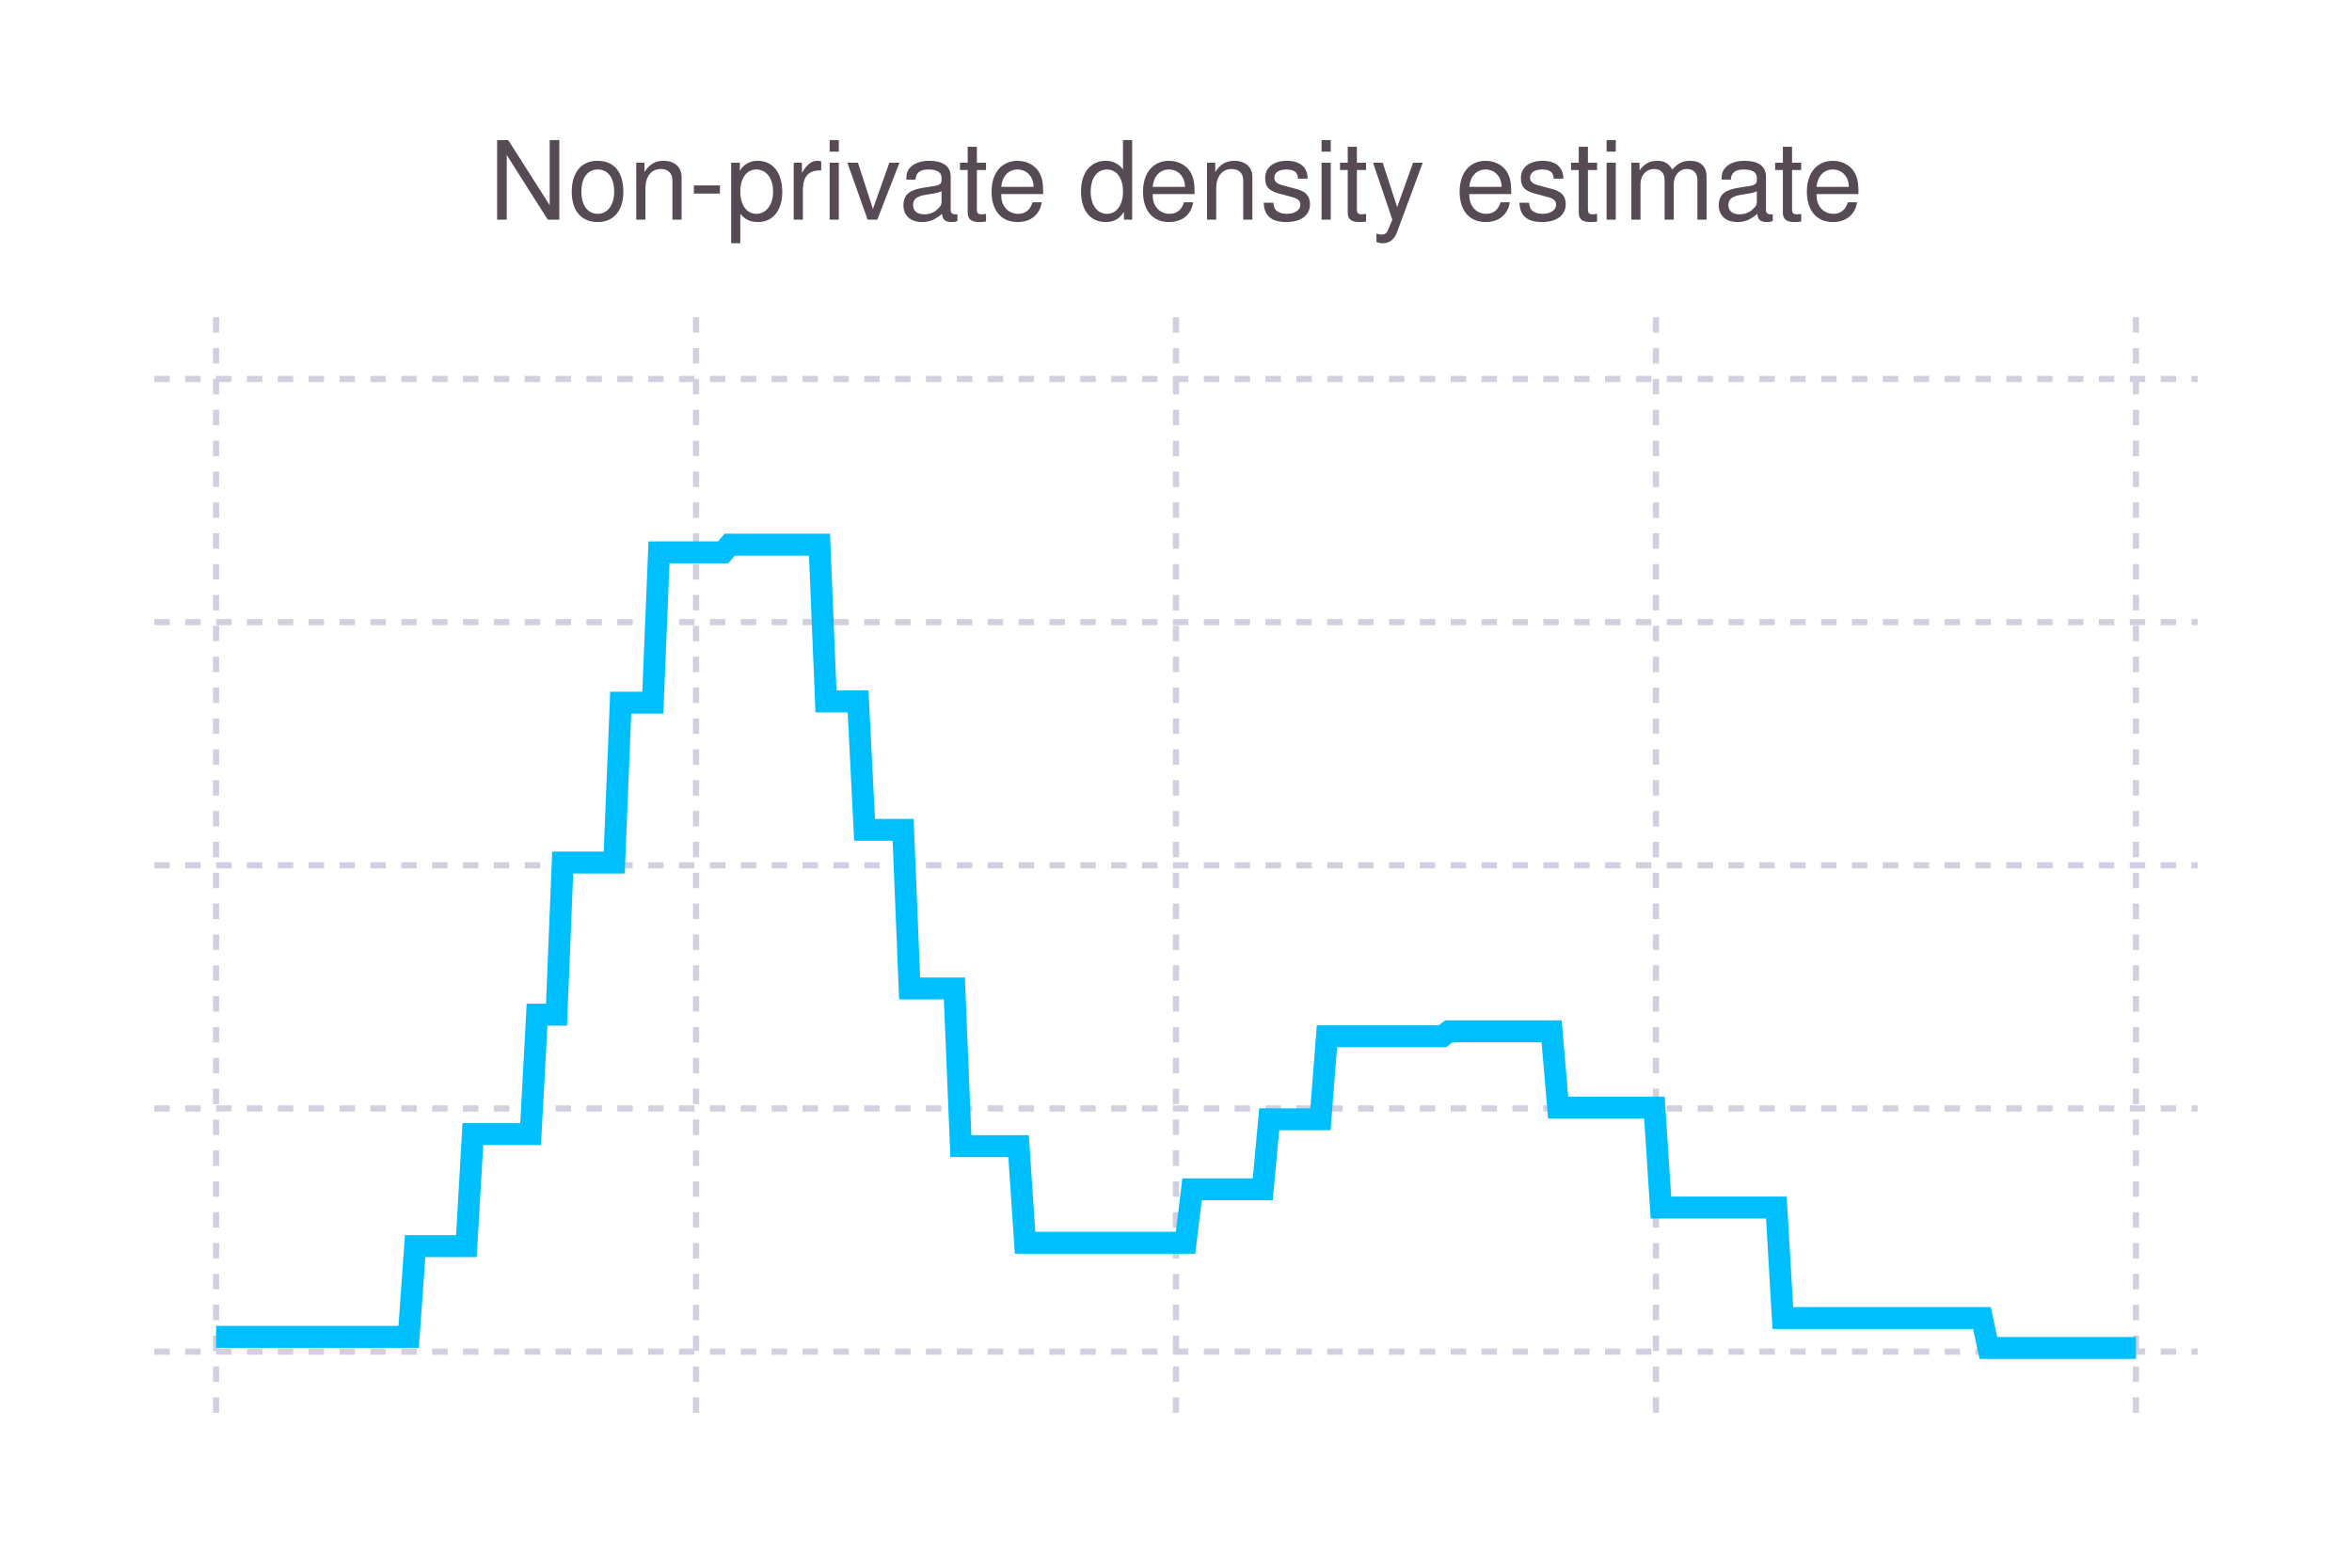
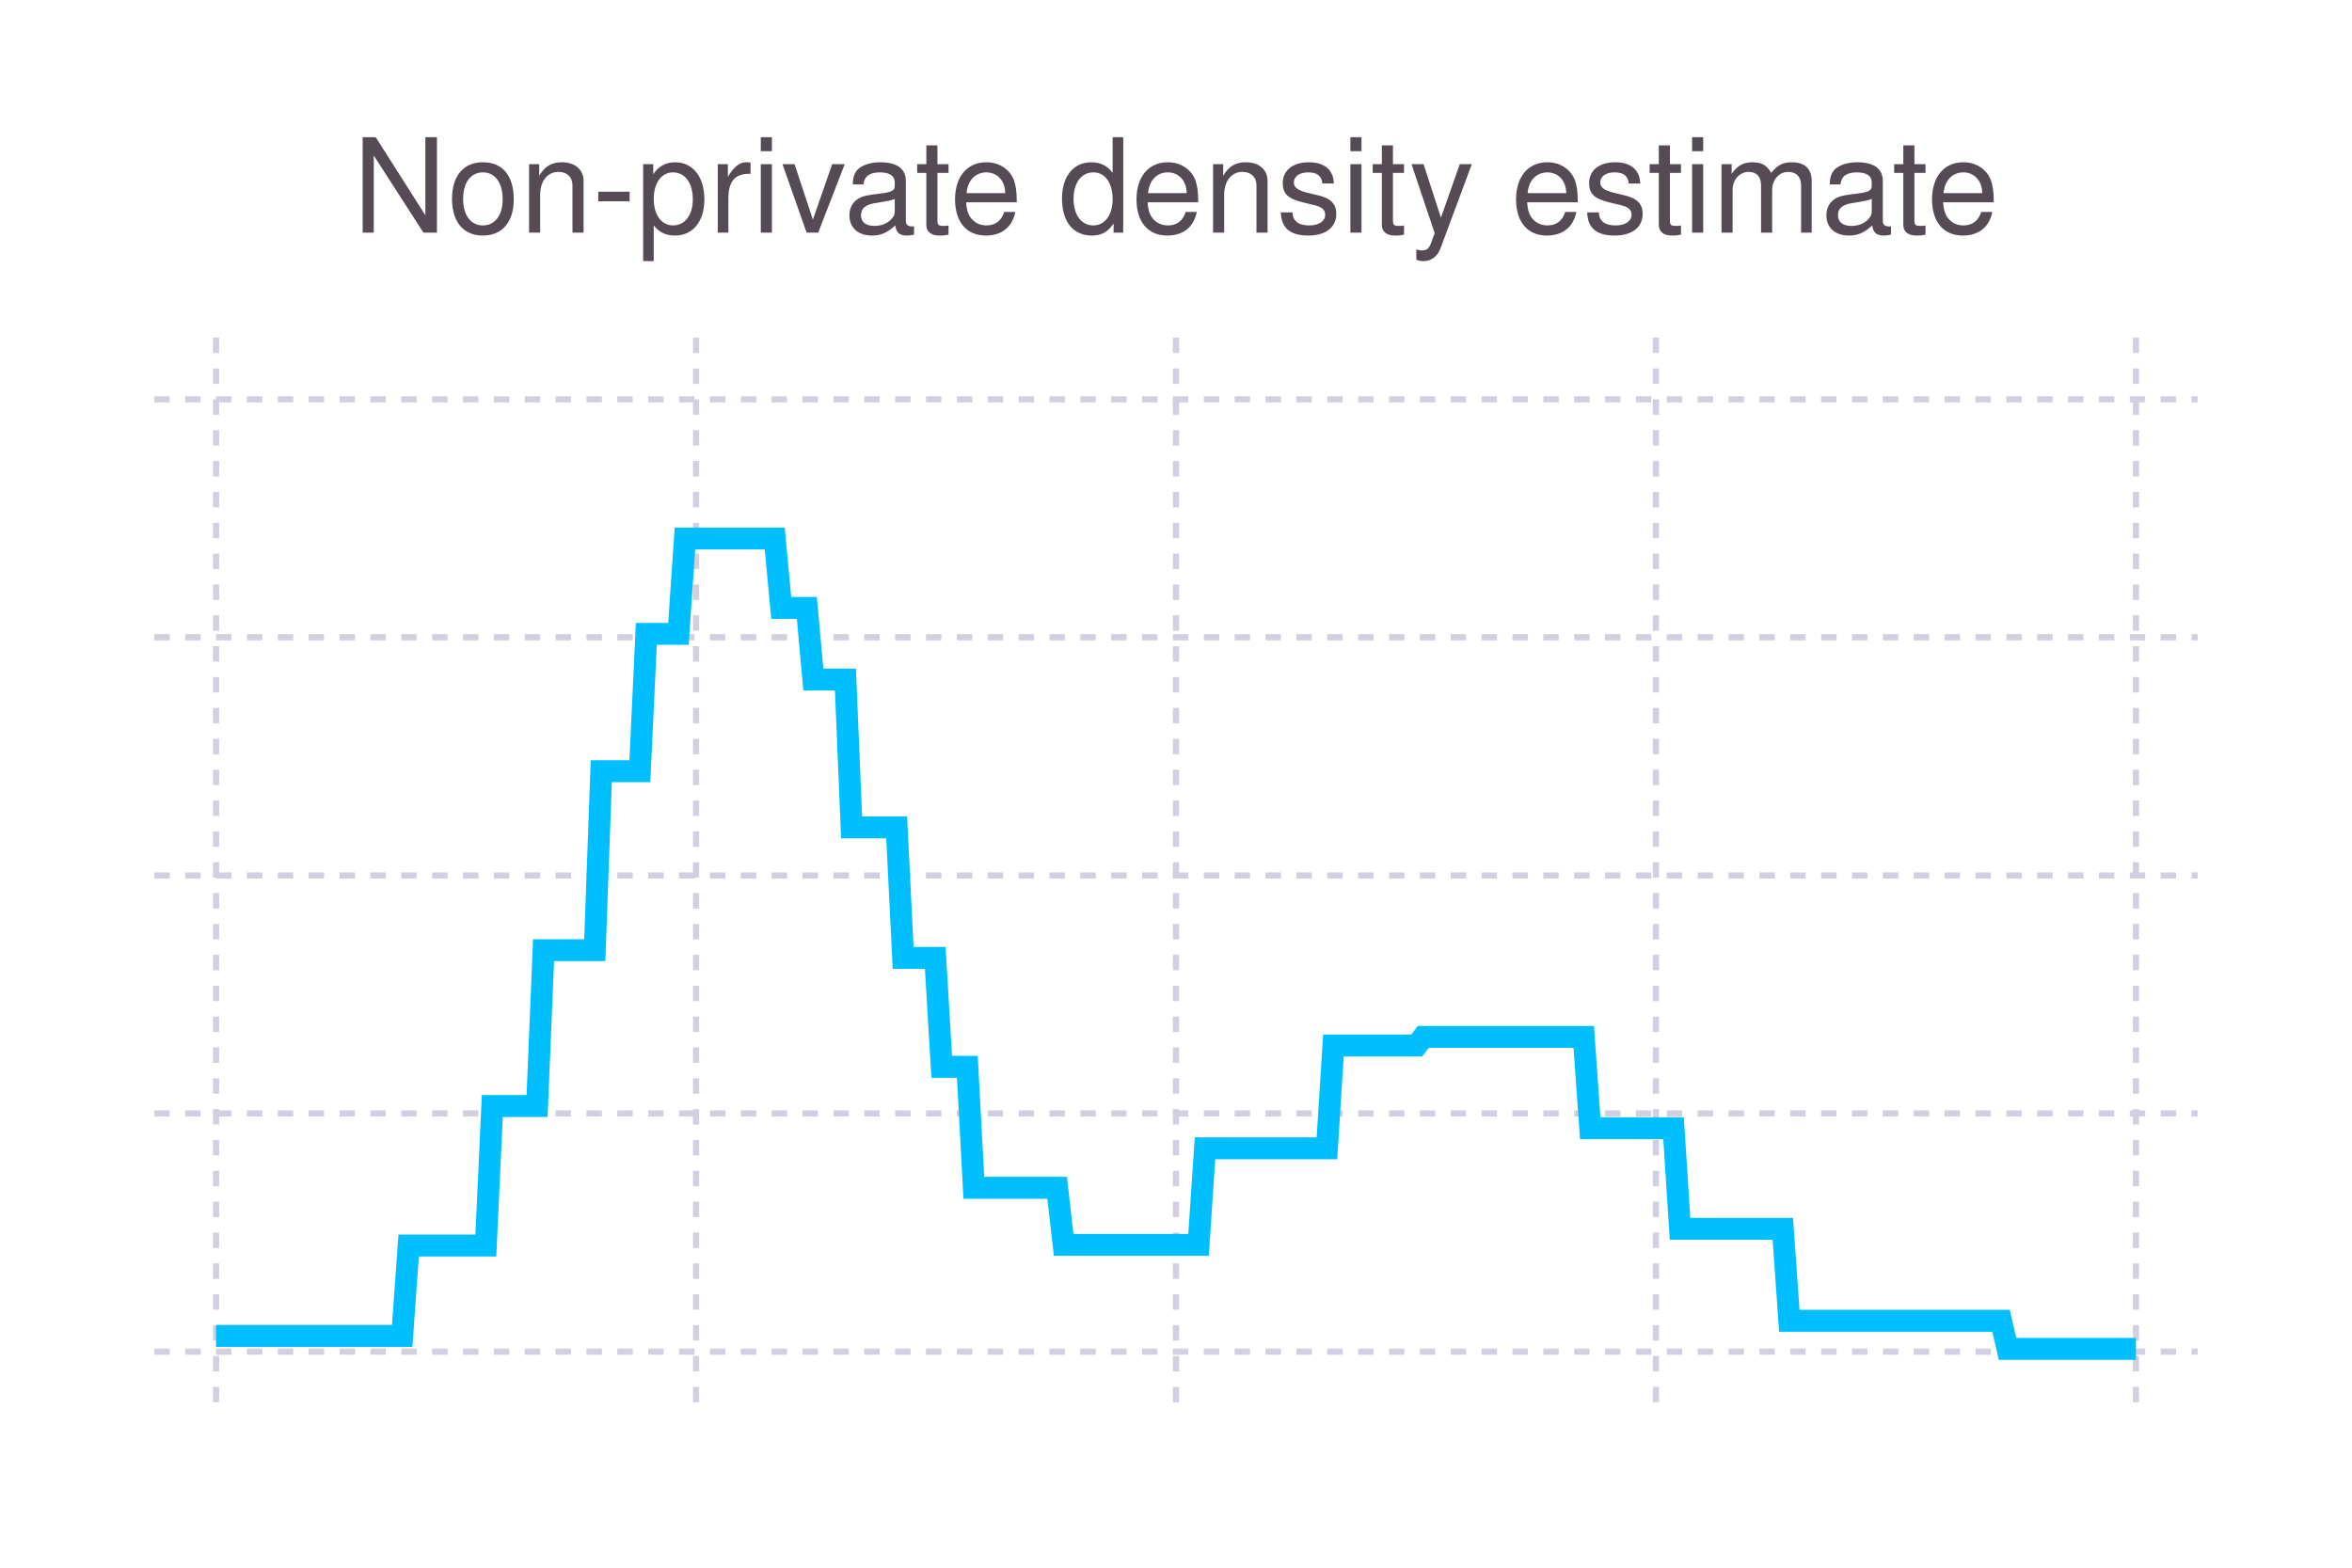
<svg xmlns="http://www.w3.org/2000/svg" version="1.2" width="76.2mm" height="50.8mm" viewBox="0 0 76.2 50.8" stroke="none" fill="#000000" stroke-width="0.3" font-size="3.88">
-   <g class="plotroot xscalable yscalable" id="img-484ecdc3-1">
-     <g clip-path="url(#img-484ecdc3-2)">
-       <g id="img-484ecdc3-3">
-         <g pointer-events="visible" opacity="1" fill="#000000" fill-opacity="0.000" stroke="#000000" stroke-opacity="0.000" class="guide background" id="img-484ecdc3-4">
-           <rect x="5" y="10.28" width="66.2" height="35.52" />
+   <g class="plotroot xscalable yscalable" id="img-ccfddeca-1">
+     <g clip-path="url(#img-ccfddeca-2)">
+       <g id="img-ccfddeca-3">
+         <g pointer-events="visible" opacity="1" fill="#000000" fill-opacity="0.000" stroke="#000000" stroke-opacity="0.000" class="guide background" id="img-ccfddeca-4">
+           <rect x="5" y="10.94" width="66.2" height="34.86" />
        </g>
-         <g class="guide ygridlines xfixed" stroke-dasharray="0.5,0.5" stroke-width="0.2" stroke="#D0D0E0" id="img-484ecdc3-5">
+         <g class="guide ygridlines xfixed" stroke-dasharray="0.5,0.5" stroke-width="0.2" stroke="#D0D0E0" id="img-ccfddeca-5">
          <path fill="none" d="M5,43.8 L 71.2 43.8" />
-           <path fill="none" d="M5,35.92 L 71.2 35.92" />
-           <path fill="none" d="M5,28.04 L 71.2 28.04" />
-           <path fill="none" d="M5,20.16 L 71.2 20.16" />
-           <path fill="none" d="M5,12.28 L 71.2 12.28" />
+           <path fill="none" d="M5,36.08 L 71.2 36.08" />
+           <path fill="none" d="M5,28.37 L 71.2 28.37" />
+           <path fill="none" d="M5,20.65 L 71.2 20.65" />
+           <path fill="none" d="M5,12.94 L 71.2 12.94" />
        </g>
-         <g class="guide xgridlines yfixed" stroke-dasharray="0.5,0.5" stroke-width="0.2" stroke="#D0D0E0" id="img-484ecdc3-6">
-           <path fill="none" d="M7,10.28 L 7 45.8" />
-           <path fill="none" d="M22.55,10.28 L 22.55 45.8" />
-           <path fill="none" d="M38.1,10.28 L 38.1 45.8" />
-           <path fill="none" d="M53.65,10.28 L 53.65 45.8" />
-           <path fill="none" d="M69.2,10.28 L 69.2 45.8" />
+         <g class="guide xgridlines yfixed" stroke-dasharray="0.5,0.5" stroke-width="0.2" stroke="#D0D0E0" id="img-ccfddeca-6">
+           <path fill="none" d="M7,10.94 L 7 45.8" />
+           <path fill="none" d="M22.55,10.94 L 22.55 45.8" />
+           <path fill="none" d="M38.1,10.94 L 38.1 45.8" />
+           <path fill="none" d="M53.65,10.94 L 53.65 45.8" />
+           <path fill="none" d="M69.2,10.94 L 69.2 45.8" />
        </g>
-         <g class="plotpanel" id="img-484ecdc3-7">
-           <g stroke-width="0.71" fill="#000000" fill-opacity="0.000" class="geometry" stroke-dasharray="none" stroke="#00BFFF" id="img-484ecdc3-8">
-             <path fill="none" d="M7,43.32 L 7.21 43.32 7.42 43.32 7.62 43.32 7.83 43.32 8.04 43.32 8.25 43.32 8.46 43.32 8.66 43.32 8.87 43.32 9.08 43.32 9.29 43.32 9.5 43.32 9.7 43.32 9.91 43.32 10.12 43.32 10.33 43.32 10.54 43.32 10.74 43.32 10.95 43.32 11.16 43.32 11.37 43.32 11.58 43.32 11.78 43.32 11.99 43.32 12.2 43.32 12.41 43.32 12.62 43.32 12.82 43.32 13.03 43.32 13.24 43.32 13.45 40.38 13.66 40.38 13.86 40.38 14.07 40.38 14.28 40.38 14.49 40.38 14.7 40.38 14.91 40.38 15.11 40.38 15.32 36.75 15.53 36.75 15.74 36.75 15.95 36.75 16.15 36.75 16.36 36.75 16.57 36.75 16.78 36.75 16.99 36.75 17.19 36.75 17.4 32.88 17.61 32.88 17.82 32.88 18.03 32.88 18.23 27.95 18.44 27.95 18.65 27.95 18.86 27.95 19.07 27.95 19.27 27.95 19.48 27.95 19.69 27.95 19.9 27.95 20.11 22.77 20.31 22.77 20.52 22.77 20.73 22.77 20.94 22.77 21.15 22.77 21.35 17.9 21.56 17.9 21.77 17.9 21.98 17.9 22.19 17.9 22.39 17.9 22.6 17.9 22.81 17.9 23.02 17.9 23.23 17.9 23.43 17.9 23.64 17.65 23.85 17.65 24.06 17.65 24.27 17.65 24.47 17.65 24.68 17.65 24.89 17.65 25.1 17.65 25.31 17.65 25.51 17.65 25.72 17.65 25.93 17.65 26.14 17.65 26.35 17.65 26.55 17.65 26.76 22.73 26.97 22.73 27.18 22.73 27.39 22.73 27.59 22.73 27.8 22.73 28.01 26.89 28.22 26.89 28.43 26.89 28.63 26.89 28.84 26.89 29.05 26.89 29.26 26.89 29.47 32.03 29.67 32.03 29.88 32.03 30.09 32.03 30.3 32.03 30.51 32.03 30.72 32.03 30.92 32.03 31.13 37.14 31.34 37.14 31.55 37.14 31.76 37.14 31.96 37.14 32.17 37.14 32.38 37.14 32.59 37.14 32.8 37.14 33 37.14 33.21 40.27 33.42 40.27 33.63 40.27 33.84 40.27 34.04 40.27 34.25 40.27 34.46 40.27 34.67 40.27 34.88 40.27 35.08 40.27 35.29 40.27 35.5 40.27 35.71 40.27 35.92 40.27 36.12 40.27 36.33 40.27 36.54 40.27 36.75 40.27 36.96 40.27 37.16 40.27 37.37 40.27 37.58 40.27 37.79 40.27 38 40.27 38.2 40.27 38.41 40.27 38.62 38.54 38.83 38.54 39.04 38.54 39.24 38.54 39.45 38.54 39.66 38.54 39.87 38.54 40.08 38.54 40.28 38.54 40.49 38.54 40.7 38.54 40.91 38.54 41.12 36.27 41.32 36.27 41.53 36.27 41.74 36.27 41.95 36.27 42.16 36.27 42.36 36.27 42.57 36.27 42.78 36.27 42.99 33.58 43.2 33.58 43.4 33.58 43.61 33.58 43.82 33.58 44.03 33.58 44.24 33.58 44.44 33.58 44.65 33.58 44.86 33.58 45.07 33.58 45.28 33.58 45.48 33.58 45.69 33.58 45.9 33.58 46.11 33.58 46.32 33.58 46.53 33.58 46.73 33.58 46.94 33.42 47.15 33.42 47.36 33.42 47.57 33.42 47.77 33.42 47.98 33.42 48.19 33.42 48.4 33.42 48.61 33.42 48.81 33.42 49.02 33.42 49.23 33.42 49.44 33.42 49.65 33.42 49.85 33.42 50.06 33.42 50.27 33.42 50.48 35.89 50.69 35.89 50.89 35.89 51.1 35.89 51.31 35.89 51.52 35.89 51.73 35.89 51.93 35.89 52.14 35.89 52.35 35.89 52.56 35.89 52.77 35.89 52.97 35.89 53.18 35.89 53.39 35.89 53.6 35.89 53.81 39.13 54.01 39.13 54.22 39.13 54.43 39.13 54.64 39.13 54.85 39.13 55.05 39.13 55.26 39.13 55.47 39.13 55.68 39.13 55.89 39.13 56.09 39.13 56.3 39.13 56.51 39.13 56.72 39.13 56.93 39.13 57.13 39.13 57.34 39.13 57.55 39.13 57.76 42.71 57.97 42.71 58.17 42.71 58.38 42.71 58.59 42.71 58.8 42.71 59.01 42.71 59.21 42.71 59.42 42.71 59.63 42.71 59.84 42.71 60.05 42.71 60.25 42.71 60.46 42.71 60.67 42.71 60.88 42.71 61.09 42.71 61.29 42.71 61.5 42.71 61.71 42.71 61.92 42.71 62.13 42.71 62.34 42.71 62.54 42.71 62.75 42.71 62.96 42.71 63.17 42.71 63.38 42.71 63.58 42.71 63.79 42.71 64 42.71 64.21 42.71 64.42 43.68 64.62 43.68 64.83 43.68 65.04 43.68 65.25 43.68 65.46 43.68 65.66 43.68 65.87 43.68 66.08 43.68 66.29 43.68 66.5 43.68 66.7 43.68 66.91 43.68 67.12 43.68 67.33 43.68 67.54 43.68 67.74 43.68 67.95 43.68 68.16 43.68 68.37 43.68 68.58 43.68 68.78 43.68 68.99 43.68 69.2 43.68" />
+         <g class="plotpanel" id="img-ccfddeca-7">
+           <g stroke-width="0.71" fill="#000000" fill-opacity="0.000" class="geometry" stroke-dasharray="none" stroke="#00BFFF" id="img-ccfddeca-8">
+             <path fill="none" d="M7,43.29 L 7.21 43.29 7.42 43.29 7.62 43.29 7.83 43.29 8.04 43.29 8.25 43.29 8.46 43.29 8.66 43.29 8.87 43.29 9.08 43.29 9.29 43.29 9.5 43.29 9.7 43.29 9.91 43.29 10.12 43.29 10.33 43.29 10.54 43.29 10.74 43.29 10.95 43.29 11.16 43.29 11.37 43.29 11.58 43.29 11.78 43.29 11.99 43.29 12.2 43.29 12.41 43.29 12.62 43.29 12.82 43.29 13.03 43.29 13.24 40.36 13.45 40.36 13.66 40.36 13.86 40.36 14.07 40.36 14.28 40.36 14.49 40.36 14.7 40.36 14.91 40.36 15.11 40.36 15.32 40.36 15.53 40.36 15.74 40.36 15.95 35.84 16.15 35.84 16.36 35.84 16.57 35.84 16.78 35.84 16.99 35.84 17.19 35.84 17.4 35.84 17.61 30.79 17.82 30.79 18.03 30.79 18.23 30.79 18.44 30.79 18.65 30.79 18.86 30.79 19.07 30.79 19.27 30.79 19.48 24.99 19.69 24.99 19.9 24.99 20.11 24.99 20.31 24.99 20.52 24.99 20.73 24.99 20.94 20.54 21.15 20.54 21.35 20.54 21.56 20.54 21.77 20.54 21.98 20.54 22.19 17.45 22.39 17.45 22.6 17.45 22.81 17.45 23.02 17.45 23.23 17.45 23.43 17.45 23.64 17.45 23.85 17.45 24.06 17.45 24.27 17.45 24.47 17.45 24.68 17.45 24.89 17.45 25.1 17.45 25.31 19.7 25.51 19.7 25.72 19.7 25.93 19.7 26.14 19.7 26.35 22.02 26.55 22.02 26.76 22.02 26.97 22.02 27.18 22.02 27.39 22.02 27.59 26.81 27.8 26.81 28.01 26.81 28.22 26.81 28.43 26.81 28.63 26.81 28.84 26.81 29.05 26.81 29.26 31.04 29.47 31.04 29.67 31.04 29.88 31.04 30.09 31.04 30.3 31.04 30.51 34.57 30.72 34.57 30.92 34.57 31.13 34.57 31.34 34.57 31.55 38.49 31.76 38.49 31.96 38.49 32.17 38.49 32.38 38.49 32.59 38.49 32.8 38.49 33 38.49 33.21 38.49 33.42 38.49 33.63 38.49 33.84 38.49 34.04 38.49 34.25 38.49 34.46 40.34 34.67 40.34 34.88 40.34 35.08 40.34 35.29 40.34 35.5 40.34 35.71 40.34 35.92 40.34 36.12 40.34 36.33 40.34 36.54 40.34 36.75 40.34 36.96 40.34 37.16 40.34 37.37 40.34 37.58 40.34 37.79 40.34 38 40.34 38.2 40.34 38.41 40.34 38.62 40.34 38.83 40.34 39.04 37.21 39.24 37.21 39.45 37.21 39.66 37.21 39.87 37.21 40.08 37.21 40.28 37.21 40.49 37.21 40.7 37.21 40.91 37.21 41.12 37.21 41.32 37.21 41.53 37.21 41.74 37.21 41.95 37.21 42.16 37.21 42.36 37.21 42.57 37.21 42.78 37.21 42.99 37.21 43.2 33.88 43.4 33.88 43.61 33.88 43.82 33.88 44.03 33.88 44.24 33.88 44.44 33.88 44.65 33.88 44.86 33.88 45.07 33.88 45.28 33.88 45.48 33.88 45.69 33.88 45.9 33.88 46.11 33.6 46.32 33.6 46.53 33.6 46.73 33.6 46.94 33.6 47.15 33.6 47.36 33.6 47.57 33.6 47.77 33.6 47.98 33.6 48.19 33.6 48.4 33.6 48.61 33.6 48.81 33.6 49.02 33.6 49.23 33.6 49.44 33.6 49.65 33.6 49.85 33.6 50.06 33.6 50.27 33.6 50.48 33.6 50.69 33.6 50.89 33.6 51.1 33.6 51.31 33.6 51.52 36.56 51.73 36.56 51.93 36.56 52.14 36.56 52.35 36.56 52.56 36.56 52.77 36.56 52.97 36.56 53.18 36.56 53.39 36.56 53.6 36.56 53.81 36.56 54.01 36.56 54.22 36.56 54.43 39.82 54.64 39.82 54.85 39.82 55.05 39.82 55.26 39.82 55.47 39.82 55.68 39.82 55.89 39.82 56.09 39.82 56.3 39.82 56.51 39.82 56.72 39.82 56.93 39.82 57.13 39.82 57.34 39.82 57.55 39.82 57.76 39.82 57.97 42.8 58.17 42.8 58.38 42.8 58.59 42.8 58.8 42.8 59.01 42.8 59.21 42.8 59.42 42.8 59.63 42.8 59.84 42.8 60.05 42.8 60.25 42.8 60.46 42.8 60.67 42.8 60.88 42.8 61.09 42.8 61.29 42.8 61.5 42.8 61.71 42.8 61.92 42.8 62.13 42.8 62.34 42.8 62.54 42.8 62.75 42.8 62.96 42.8 63.17 42.8 63.38 42.8 63.58 42.8 63.79 42.8 64 42.8 64.21 42.8 64.42 42.8 64.62 42.8 64.83 42.8 65.04 43.71 65.25 43.71 65.46 43.71 65.66 43.71 65.87 43.71 66.08 43.71 66.29 43.71 66.5 43.71 66.7 43.71 66.91 43.71 67.12 43.71 67.33 43.71 67.54 43.71 67.74 43.71 67.95 43.71 68.16 43.71 68.37 43.71 68.58 43.71 68.78 43.71 68.99 43.71 69.2 43.71" />
          </g>
        </g>
      </g>
    </g>
-     <g font-size="3.53" font-family="'PT Sans','Helvetica Neue','Helvetica',sans-serif" fill="#564A55" stroke="#000000" stroke-opacity="0.000" id="img-484ecdc3-9">
+     <g font-size="4.23" font-family="'PT Sans','Helvetica Neue','Helvetica',sans-serif" fill="#564A55" stroke="#000000" stroke-opacity="0.000" id="img-ccfddeca-9">
      <text x="38.1" y="5" text-anchor="middle" dy="0.6em">Non-private density estimate</text>
    </g>
  </g>
  <defs>
-     <clipPath id="img-484ecdc3-2">
-       <path d="M5,10.28 L 71.2 10.28 71.2 45.8 5 45.8" />
+     <clipPath id="img-ccfddeca-2">
+       <path d="M5,10.94 L 71.2 10.94 71.2 45.8 5 45.8" />
    </clipPath>
  </defs>
</svg>
